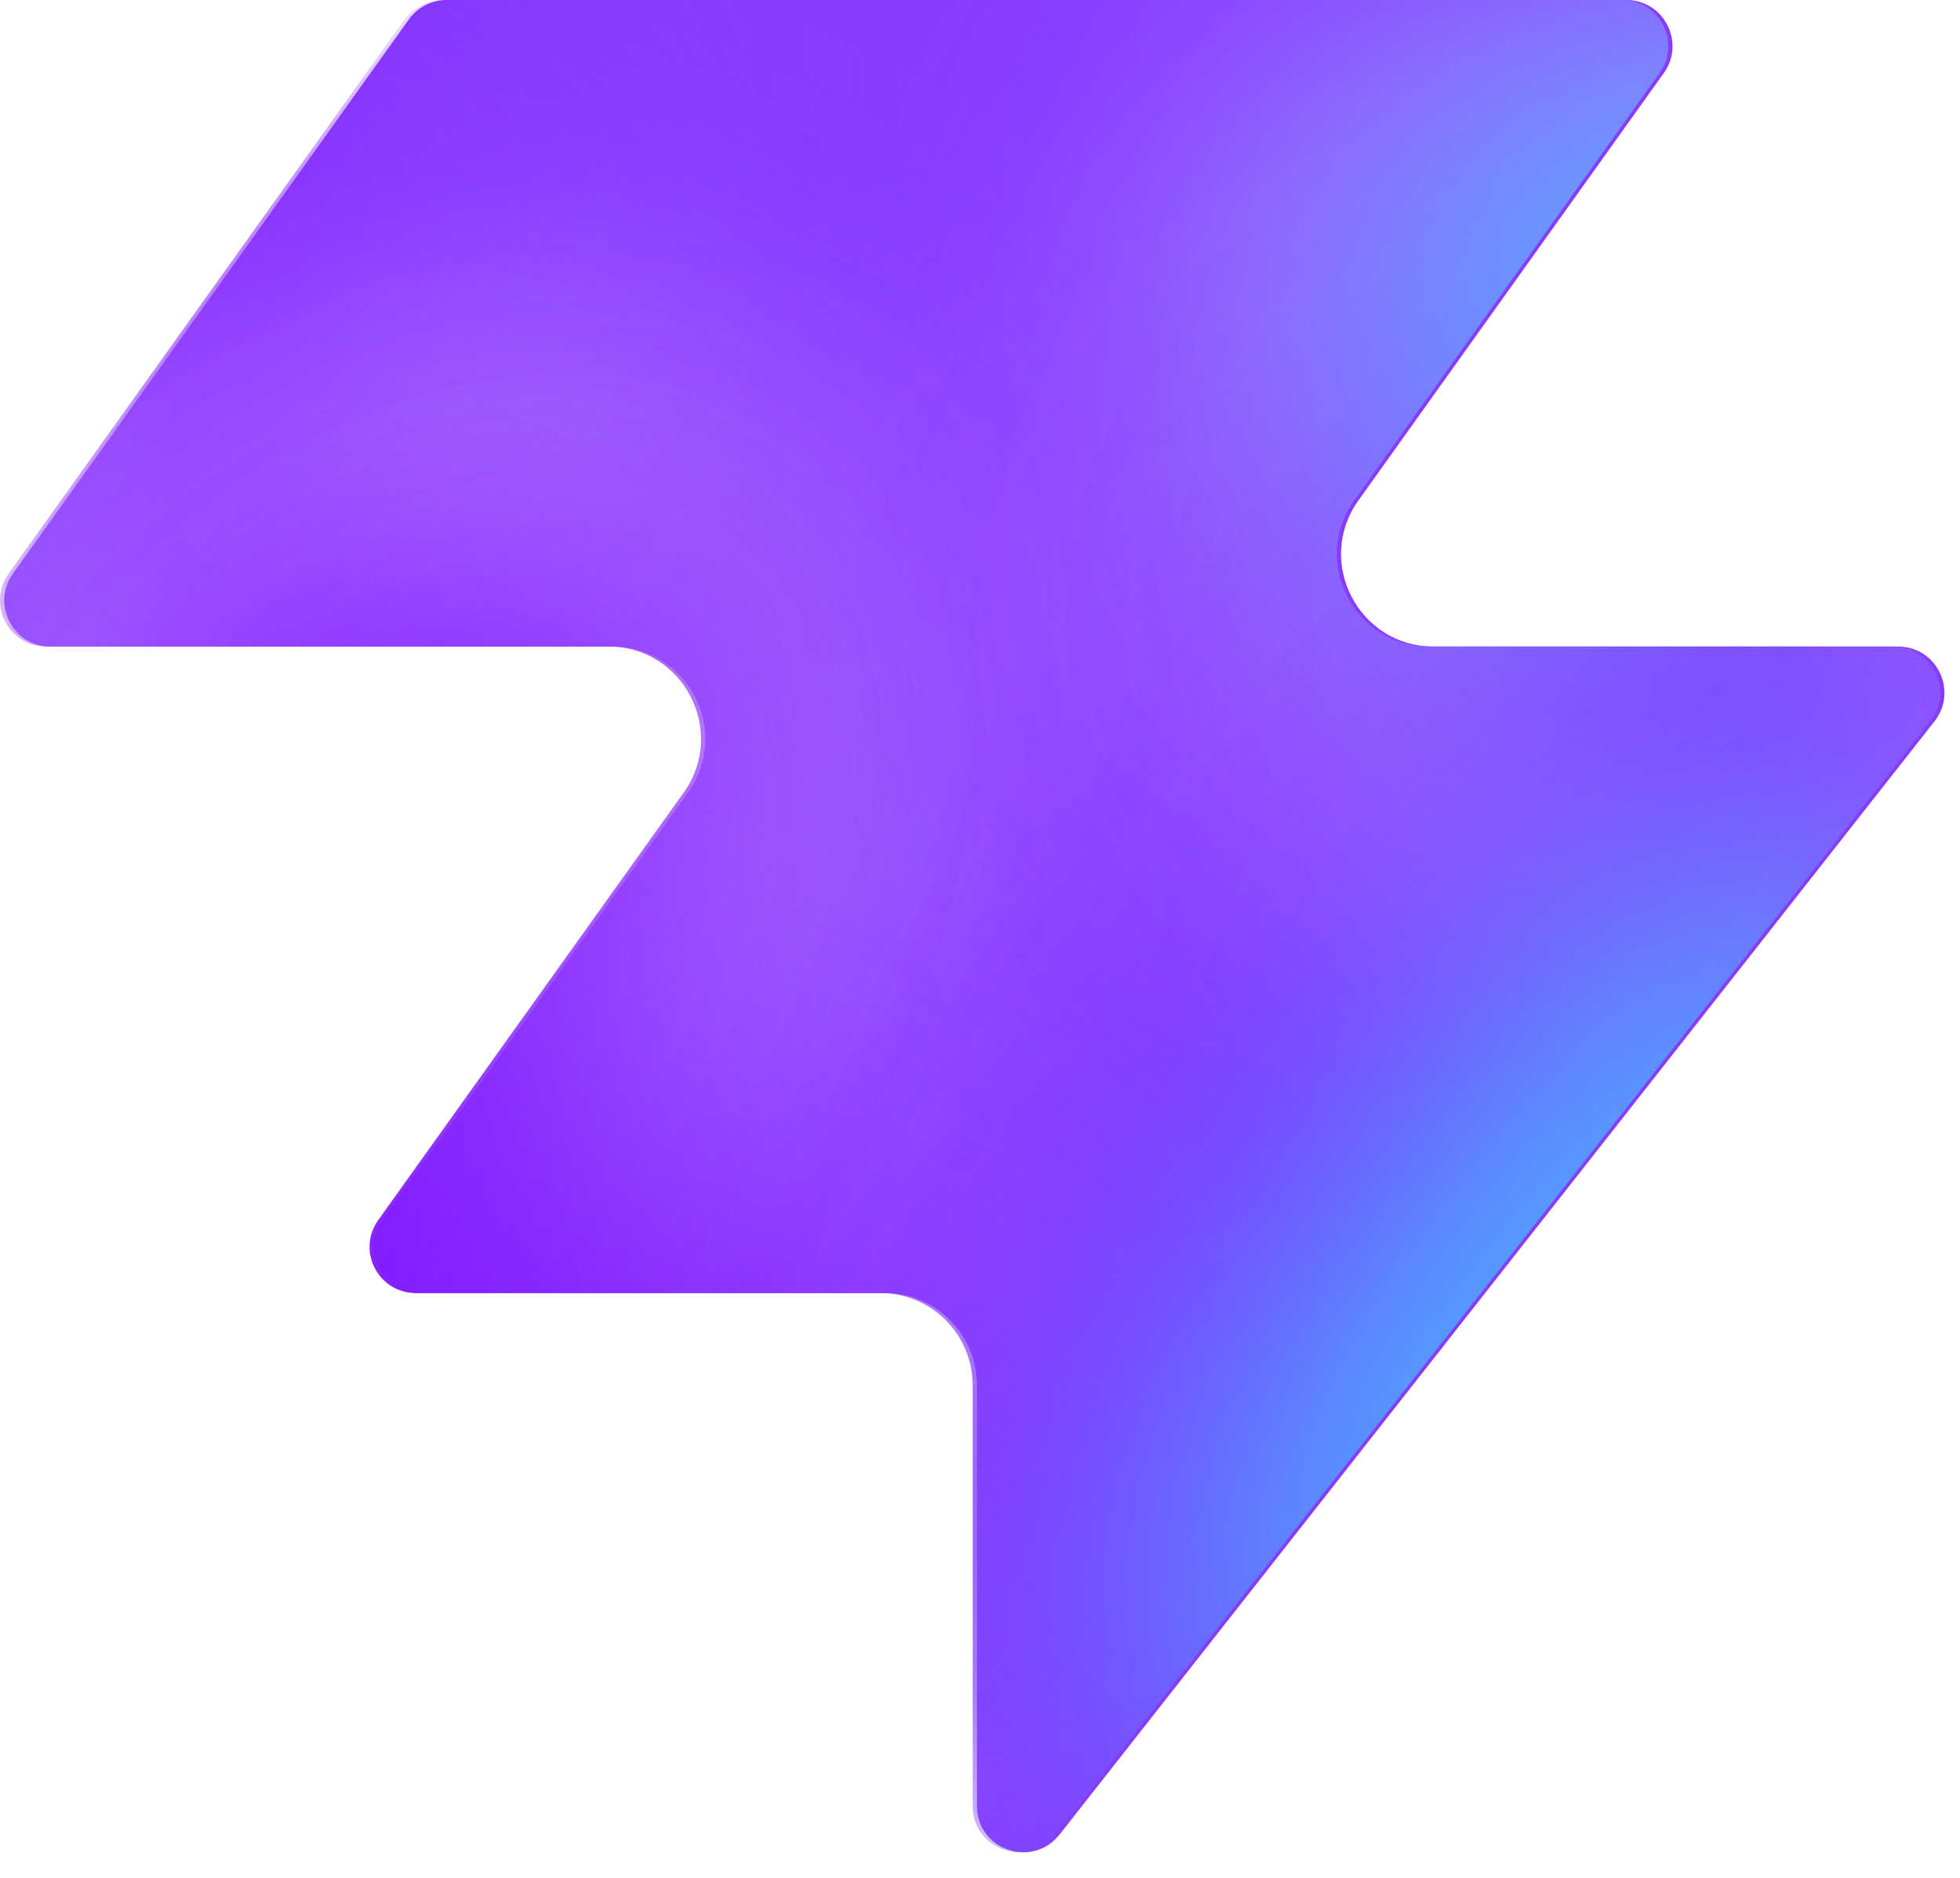
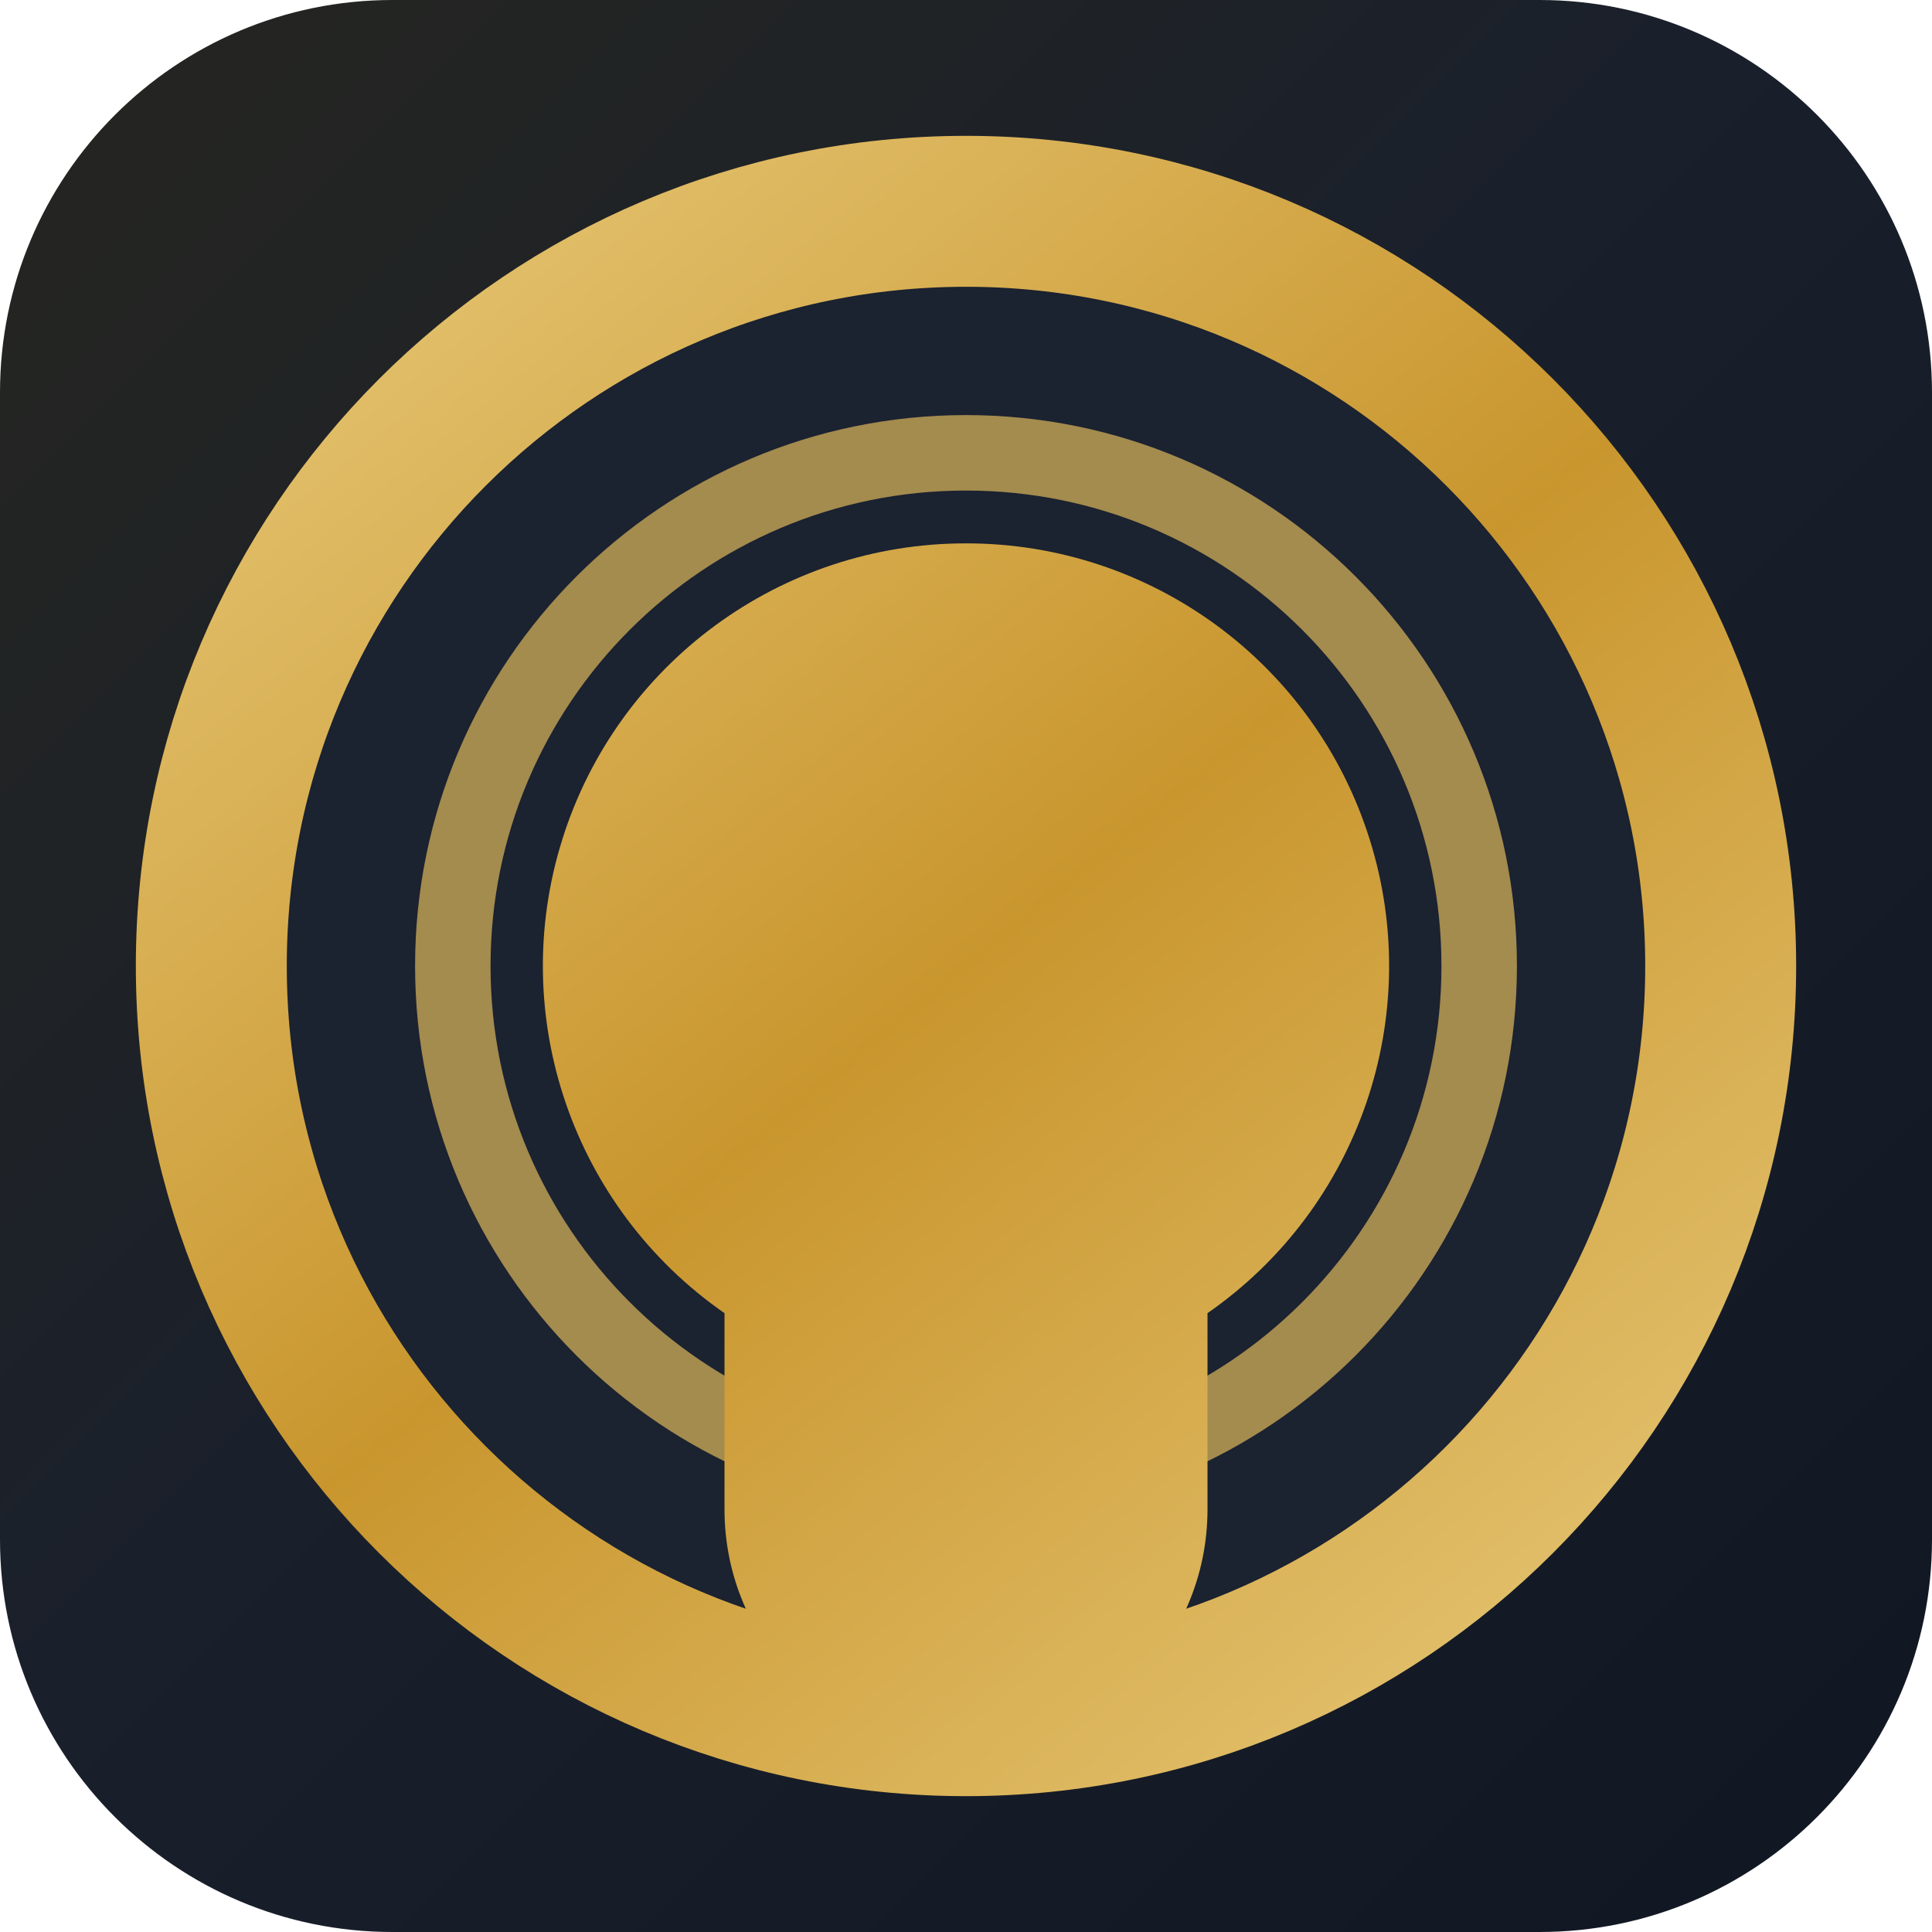
- <svg xmlns="http://www.w3.org/2000/svg" width="48" height="46" fill="none" viewBox="0 0 48 46">
-   <path fill="#863bff" d="M25.946 44.938c-.664.845-2.021.375-2.021-.698V33.937a2.26 2.26 0 0 0-2.262-2.262H10.287c-.92 0-1.456-1.04-.92-1.788l7.48-10.471c1.07-1.497 0-3.578-1.842-3.578H1.237c-.92 0-1.456-1.04-.92-1.788L10.013.474c.214-.297.556-.474.92-.474h28.894c.92 0 1.456 1.04.92 1.788l-7.48 10.471c-1.07 1.498 0 3.579 1.842 3.579h11.377c.943 0 1.473 1.088.89 1.83L25.947 44.94z" style="fill:#863bff;fill:color(display-p3 .525 .23 1);fill-opacity:1" />
-   <mask id="a" width="48" height="46" x="0" y="0" maskUnits="userSpaceOnUse" style="mask-type:alpha">
-     <path fill="#000" d="M25.842 44.938c-.664.844-2.021.375-2.021-.698V33.937a2.26 2.26 0 0 0-2.262-2.262H10.183c-.92 0-1.456-1.04-.92-1.788l7.48-10.471c1.07-1.498 0-3.579-1.842-3.579H1.133c-.92 0-1.456-1.04-.92-1.787L9.91.473c.214-.297.556-.474.92-.474h28.894c.92 0 1.456 1.04.92 1.788l-7.48 10.471c-1.07 1.498 0 3.578 1.842 3.578h11.377c.943 0 1.473 1.088.89 1.832L25.843 44.94z" style="fill:#000;fill-opacity:1" />
-   </mask>
-   <g mask="url(#a)">
-     <g filter="url(#b)">
-       <ellipse cx="5.508" cy="14.704" fill="#ede6ff" rx="5.508" ry="14.704" style="fill:#ede6ff;fill:color(display-p3 .927 .903 1);fill-opacity:1" transform="matrix(.00324 1 1 -.00324 -4.47 31.516)" />
-     </g>
-     <g filter="url(#c)">
-       <ellipse cx="10.399" cy="29.851" fill="#ede6ff" rx="10.399" ry="29.851" style="fill:#ede6ff;fill:color(display-p3 .927 .903 1);fill-opacity:1" transform="matrix(.00324 1 1 -.00324 -39.328 7.883)" />
-     </g>
-     <g filter="url(#d)">
-       <ellipse cx="5.508" cy="30.487" fill="#7e14ff" rx="5.508" ry="30.487" style="fill:#7e14ff;fill:color(display-p3 .492 .077 1);fill-opacity:1" transform="rotate(89.814 -25.913 -14.639)scale(1 -1)" />
-     </g>
-     <g filter="url(#e)">
-       <ellipse cx="5.508" cy="30.599" fill="#7e14ff" rx="5.508" ry="30.599" style="fill:#7e14ff;fill:color(display-p3 .492 .077 1);fill-opacity:1" transform="rotate(89.814 -32.644 -3.334)scale(1 -1)" />
-     </g>
-     <g filter="url(#f)">
-       <ellipse cx="5.508" cy="30.599" fill="#7e14ff" rx="5.508" ry="30.599" style="fill:#7e14ff;fill:color(display-p3 .492 .077 1);fill-opacity:1" transform="matrix(.00324 1 1 -.00324 -34.34 30.47)" />
-     </g>
-     <g filter="url(#g)">
-       <ellipse cx="14.072" cy="22.078" fill="#ede6ff" rx="14.072" ry="22.078" style="fill:#ede6ff;fill:color(display-p3 .927 .903 1);fill-opacity:1" transform="rotate(93.35 24.506 48.493)scale(-1 1)" />
-     </g>
-     <g filter="url(#h)">
-       <ellipse cx="3.47" cy="21.501" fill="#7e14ff" rx="3.47" ry="21.501" style="fill:#7e14ff;fill:color(display-p3 .492 .077 1);fill-opacity:1" transform="rotate(89.009 28.708 47.59)scale(-1 1)" />
-     </g>
-     <g filter="url(#i)">
-       <ellipse cx="3.47" cy="21.501" fill="#7e14ff" rx="3.47" ry="21.501" style="fill:#7e14ff;fill:color(display-p3 .492 .077 1);fill-opacity:1" transform="rotate(89.009 28.708 47.59)scale(-1 1)" />
-     </g>
-     <g filter="url(#j)">
-       <ellipse cx=".387" cy="8.972" fill="#7e14ff" rx="4.407" ry="29.108" style="fill:#7e14ff;fill:color(display-p3 .492 .077 1);fill-opacity:1" transform="rotate(39.51 .387 8.972)" />
-     </g>
-     <g filter="url(#k)">
-       <ellipse cx="47.523" cy="-6.092" fill="#7e14ff" rx="4.407" ry="29.108" style="fill:#7e14ff;fill:color(display-p3 .492 .077 1);fill-opacity:1" transform="rotate(37.892 47.523 -6.092)" />
-     </g>
-     <g filter="url(#l)">
-       <ellipse cx="41.412" cy="6.333" fill="#47bfff" rx="5.971" ry="9.665" style="fill:#47bfff;fill:color(display-p3 .28 .748 1);fill-opacity:1" transform="rotate(37.892 41.412 6.333)" />
-     </g>
-     <g filter="url(#m)">
-       <ellipse cx="-1.879" cy="38.332" fill="#7e14ff" rx="4.407" ry="29.108" style="fill:#7e14ff;fill:color(display-p3 .492 .077 1);fill-opacity:1" transform="rotate(37.892 -1.88 38.332)" />
-     </g>
-     <g filter="url(#n)">
-       <ellipse cx="-1.879" cy="38.332" fill="#7e14ff" rx="4.407" ry="29.108" style="fill:#7e14ff;fill:color(display-p3 .492 .077 1);fill-opacity:1" transform="rotate(37.892 -1.88 38.332)" />
-     </g>
-     <g filter="url(#o)">
-       <ellipse cx="35.651" cy="29.907" fill="#7e14ff" rx="4.407" ry="29.108" style="fill:#7e14ff;fill:color(display-p3 .492 .077 1);fill-opacity:1" transform="rotate(37.892 35.651 29.907)" />
-     </g>
-     <g filter="url(#p)">
-       <ellipse cx="38.418" cy="32.4" fill="#47bfff" rx="5.971" ry="15.297" style="fill:#47bfff;fill:color(display-p3 .28 .748 1);fill-opacity:1" transform="rotate(37.892 38.418 32.4)" />
-     </g>
-   </g>
+ <svg xmlns="http://www.w3.org/2000/svg" viewBox="0 0 64 64">
  <defs>
-     <filter id="b" width="60.045" height="41.654" x="-19.77" y="16.149" color-interpolation-filters="sRGB" filterUnits="userSpaceOnUse">
-       <feFlood flood-opacity="0" result="BackgroundImageFix" />
-       <feBlend in="SourceGraphic" in2="BackgroundImageFix" result="shape" />
-       <feGaussianBlur result="effect1_foregroundBlur_2002_17158" stdDeviation="7.659" />
-     </filter>
-     <filter id="c" width="90.34" height="51.437" x="-54.613" y="-7.533" color-interpolation-filters="sRGB" filterUnits="userSpaceOnUse">
-       <feFlood flood-opacity="0" result="BackgroundImageFix" />
-       <feBlend in="SourceGraphic" in2="BackgroundImageFix" result="shape" />
-       <feGaussianBlur result="effect1_foregroundBlur_2002_17158" stdDeviation="7.659" />
-     </filter>
-     <filter id="d" width="79.355" height="29.4" x="-49.64" y="2.03" color-interpolation-filters="sRGB" filterUnits="userSpaceOnUse">
-       <feFlood flood-opacity="0" result="BackgroundImageFix" />
-       <feBlend in="SourceGraphic" in2="BackgroundImageFix" result="shape" />
-       <feGaussianBlur result="effect1_foregroundBlur_2002_17158" stdDeviation="4.596" />
-     </filter>
-     <filter id="e" width="79.579" height="29.4" x="-45.045" y="20.029" color-interpolation-filters="sRGB" filterUnits="userSpaceOnUse">
-       <feFlood flood-opacity="0" result="BackgroundImageFix" />
-       <feBlend in="SourceGraphic" in2="BackgroundImageFix" result="shape" />
-       <feGaussianBlur result="effect1_foregroundBlur_2002_17158" stdDeviation="4.596" />
-     </filter>
-     <filter id="f" width="79.579" height="29.4" x="-43.513" y="21.178" color-interpolation-filters="sRGB" filterUnits="userSpaceOnUse">
-       <feFlood flood-opacity="0" result="BackgroundImageFix" />
-       <feBlend in="SourceGraphic" in2="BackgroundImageFix" result="shape" />
-       <feGaussianBlur result="effect1_foregroundBlur_2002_17158" stdDeviation="4.596" />
-     </filter>
-     <filter id="g" width="74.749" height="58.852" x="15.756" y="-17.901" color-interpolation-filters="sRGB" filterUnits="userSpaceOnUse">
-       <feFlood flood-opacity="0" result="BackgroundImageFix" />
-       <feBlend in="SourceGraphic" in2="BackgroundImageFix" result="shape" />
-       <feGaussianBlur result="effect1_foregroundBlur_2002_17158" stdDeviation="7.659" />
-     </filter>
-     <filter id="h" width="61.377" height="25.362" x="23.548" y="2.284" color-interpolation-filters="sRGB" filterUnits="userSpaceOnUse">
-       <feFlood flood-opacity="0" result="BackgroundImageFix" />
-       <feBlend in="SourceGraphic" in2="BackgroundImageFix" result="shape" />
-       <feGaussianBlur result="effect1_foregroundBlur_2002_17158" stdDeviation="4.596" />
-     </filter>
-     <filter id="i" width="61.377" height="25.362" x="23.548" y="2.284" color-interpolation-filters="sRGB" filterUnits="userSpaceOnUse">
-       <feFlood flood-opacity="0" result="BackgroundImageFix" />
-       <feBlend in="SourceGraphic" in2="BackgroundImageFix" result="shape" />
-       <feGaussianBlur result="effect1_foregroundBlur_2002_17158" stdDeviation="4.596" />
-     </filter>
-     <filter id="j" width="56.045" height="63.649" x="-27.636" y="-22.853" color-interpolation-filters="sRGB" filterUnits="userSpaceOnUse">
-       <feFlood flood-opacity="0" result="BackgroundImageFix" />
-       <feBlend in="SourceGraphic" in2="BackgroundImageFix" result="shape" />
-       <feGaussianBlur result="effect1_foregroundBlur_2002_17158" stdDeviation="4.596" />
-     </filter>
-     <filter id="k" width="54.814" height="64.646" x="20.116" y="-38.415" color-interpolation-filters="sRGB" filterUnits="userSpaceOnUse">
-       <feFlood flood-opacity="0" result="BackgroundImageFix" />
-       <feBlend in="SourceGraphic" in2="BackgroundImageFix" result="shape" />
-       <feGaussianBlur result="effect1_foregroundBlur_2002_17158" stdDeviation="4.596" />
-     </filter>
-     <filter id="l" width="33.541" height="35.313" x="24.641" y="-11.323" color-interpolation-filters="sRGB" filterUnits="userSpaceOnUse">
-       <feFlood flood-opacity="0" result="BackgroundImageFix" />
-       <feBlend in="SourceGraphic" in2="BackgroundImageFix" result="shape" />
-       <feGaussianBlur result="effect1_foregroundBlur_2002_17158" stdDeviation="4.596" />
-     </filter>
-     <filter id="m" width="54.814" height="64.646" x="-29.286" y="6.009" color-interpolation-filters="sRGB" filterUnits="userSpaceOnUse">
-       <feFlood flood-opacity="0" result="BackgroundImageFix" />
-       <feBlend in="SourceGraphic" in2="BackgroundImageFix" result="shape" />
-       <feGaussianBlur result="effect1_foregroundBlur_2002_17158" stdDeviation="4.596" />
-     </filter>
-     <filter id="n" width="54.814" height="64.646" x="-29.286" y="6.009" color-interpolation-filters="sRGB" filterUnits="userSpaceOnUse">
-       <feFlood flood-opacity="0" result="BackgroundImageFix" />
-       <feBlend in="SourceGraphic" in2="BackgroundImageFix" result="shape" />
-       <feGaussianBlur result="effect1_foregroundBlur_2002_17158" stdDeviation="4.596" />
-     </filter>
-     <filter id="o" width="54.814" height="64.646" x="8.244" y="-2.416" color-interpolation-filters="sRGB" filterUnits="userSpaceOnUse">
-       <feFlood flood-opacity="0" result="BackgroundImageFix" />
-       <feBlend in="SourceGraphic" in2="BackgroundImageFix" result="shape" />
-       <feGaussianBlur result="effect1_foregroundBlur_2002_17158" stdDeviation="4.596" />
-     </filter>
-     <filter id="p" width="39.409" height="43.623" x="18.713" y="10.588" color-interpolation-filters="sRGB" filterUnits="userSpaceOnUse">
-       <feFlood flood-opacity="0" result="BackgroundImageFix" />
-       <feBlend in="SourceGraphic" in2="BackgroundImageFix" result="shape" />
-       <feGaussianBlur result="effect1_foregroundBlur_2002_17158" stdDeviation="4.596" />
-     </filter>
+     <linearGradient id="brass" x1="14" y1="10" x2="50" y2="54" gradientUnits="userSpaceOnUse">
+       <stop offset="0%" stop-color="#E1BE69" />
+       <stop offset="50%" stop-color="#C9962E" />
+       <stop offset="100%" stop-color="#E1BE69" />
+     </linearGradient>
+     <linearGradient id="bg" x1="0" y1="0" x2="64" y2="64" gradientUnits="userSpaceOnUse">
+       <stop offset="0%" stop-color="#262620" />
+       <stop offset="45%" stop-color="#1A202B" />
+       <stop offset="100%" stop-color="#111722" />
+     </linearGradient>
  </defs>
+   <rect width="64" height="64" rx="13" fill="url(#bg)" />
+   <circle cx="32" cy="32" r="25" fill="#1B2230" stroke="url(#brass)" stroke-width="5" />
+   <circle cx="32" cy="32" r="17" fill="none" stroke="#D8B45A" stroke-opacity=".72" stroke-width="2.5" />
+   <path d="M32 18a14 14 0 0 1 8 25.5V50a8 8 0 0 1-16 0v-6.5A14 14 0 0 1 32 18Z" fill="url(#brass)" />
</svg>
